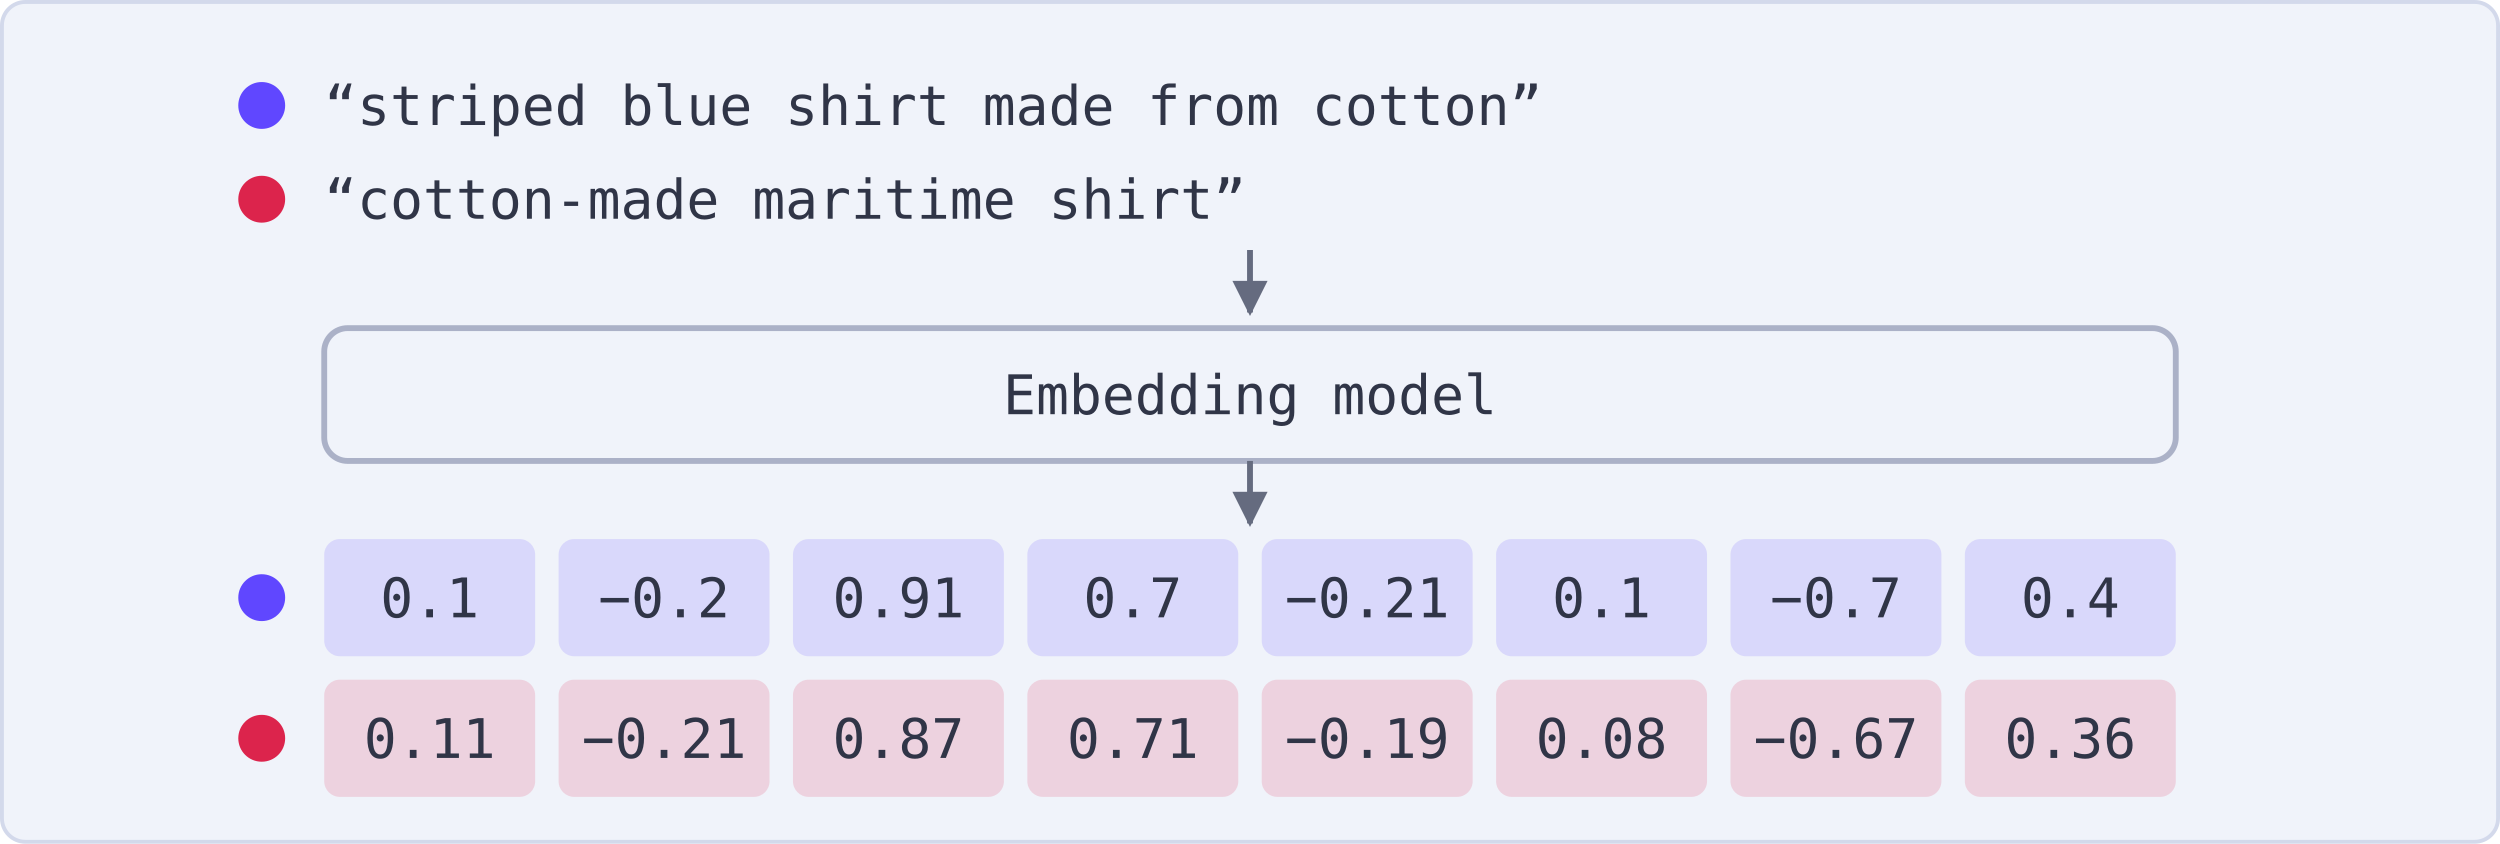
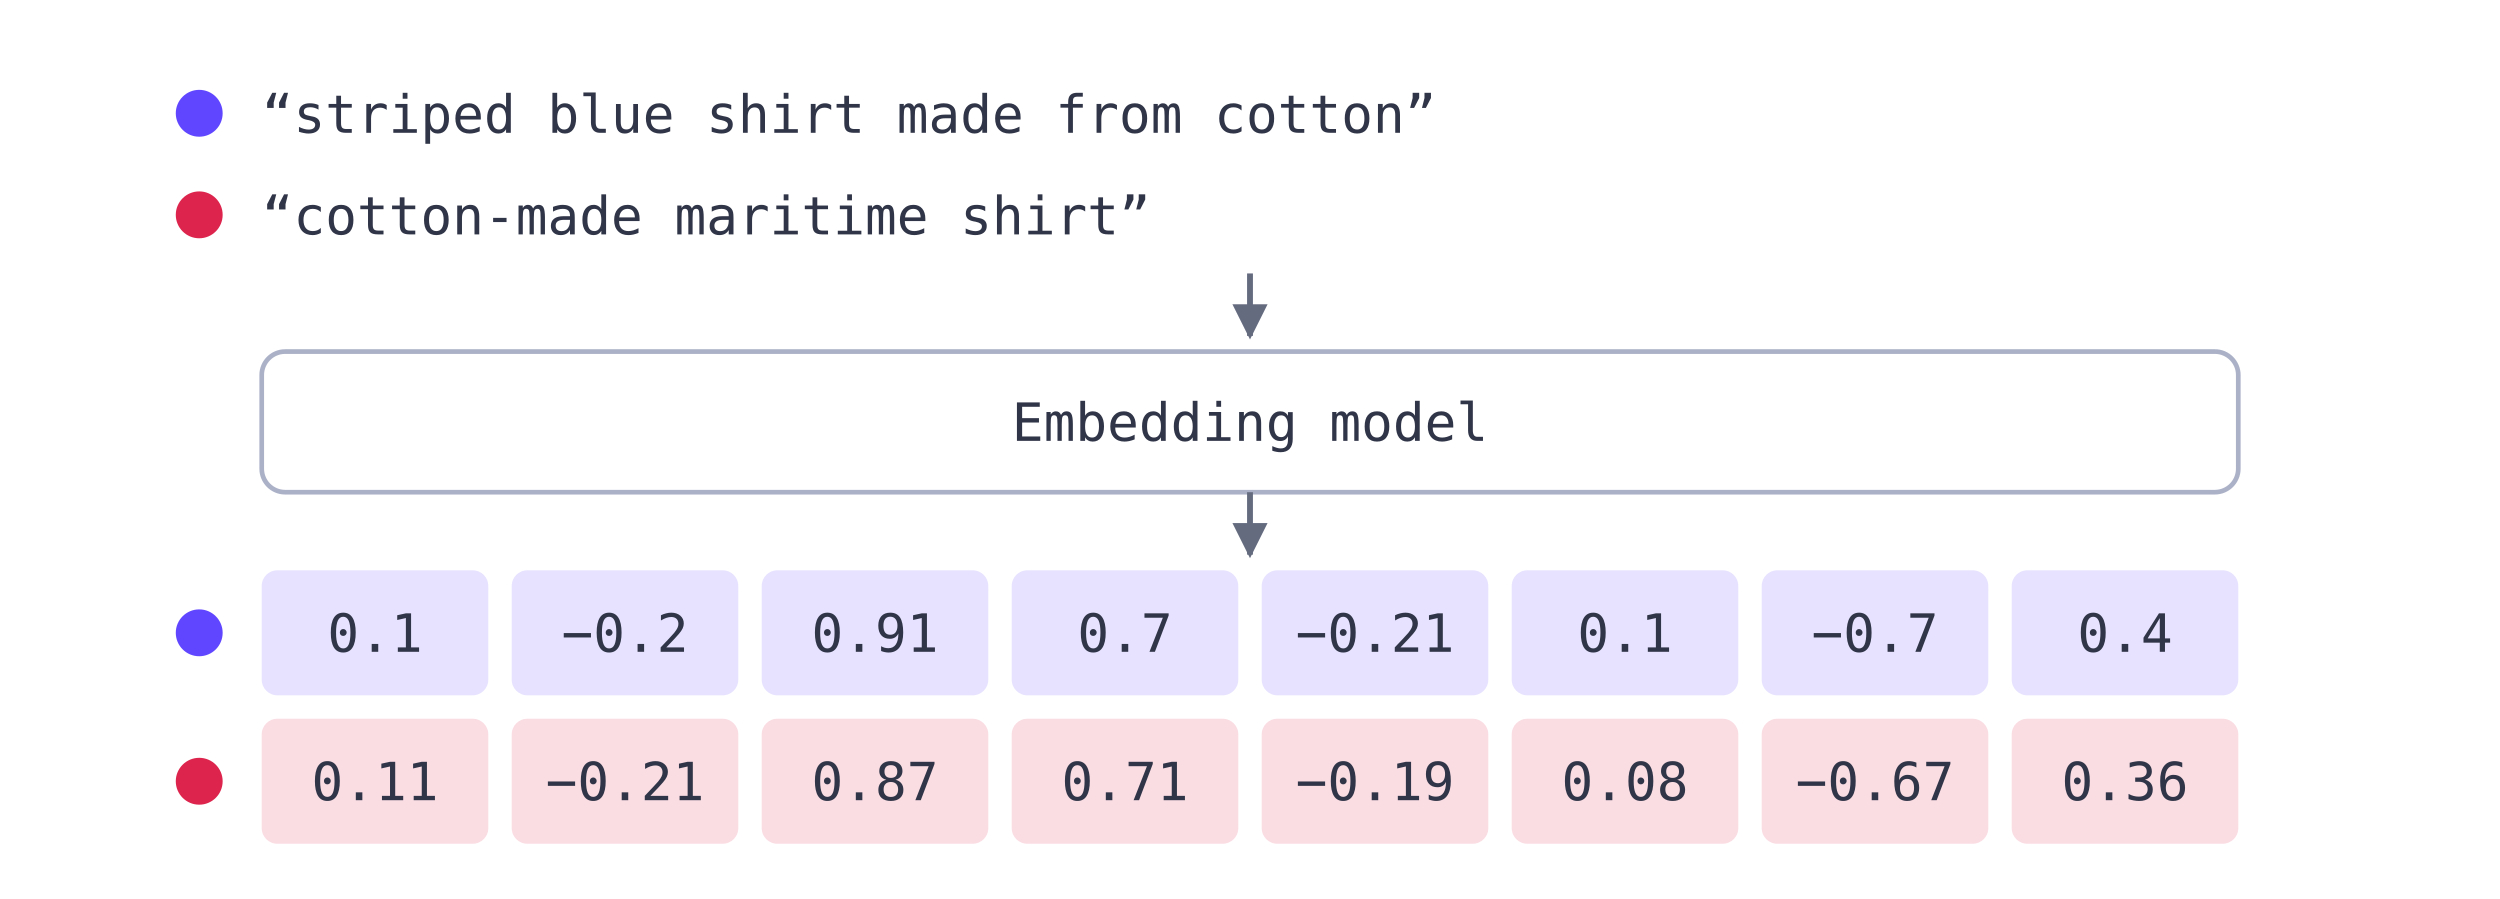
- <svg xmlns="http://www.w3.org/2000/svg" viewBox="0 0 640 216" role="img" aria-labelledby="description">
+ <svg xmlns="http://www.w3.org/2000/svg" viewBox="0 0 640 230" role="img" aria-labelledby="description">
  <defs>
    <marker id="arrow" viewBox="0 0 10 10" refX="9" refY="5" markerWidth="6" markerHeight="6" orient="auto-start-reverse">
      <path d="M0 0 L10 5 L0 10 Z" fill="#656b7f" />
    </marker>
    <marker id="arrow-accent" viewBox="0 0 10 10" refX="9" refY="5" markerWidth="5" markerHeight="5" orient="auto-start-reverse">
      <path d="M0 0 L10 5 L0 10 Z" fill="#dc244c" />
    </marker>
+     <marker id="arrow-v" viewBox="0 0 10 10" refX="9" refY="5" markerWidth="5" markerHeight="5" orient="auto-start-reverse">
+       <path d="M0 0 L10 5 L0 10 Z" fill="#6047ff" />
+     </marker>
  </defs>
-   <rect x="0.5" y="0.5" width="639" height="215" rx="6" fill="#f0f3fa" stroke="#d3d9eb" stroke-width="1" />
  <g font-family="'Geist Mono', ui-monospace, SFMono-Regular, Menlo, Consolas, monospace">
-     <circle cx="67" cy="27" r="6" fill="#6047ff" />
-     <text x="83" y="32" font-size="14" fill="#303547">“striped blue shirt made from cotton”</text>
-     <circle cx="67" cy="51" r="6" fill="#dc244c" />
-     <text x="83" y="56" font-size="14" fill="#303547">“cotton-made maritime shirt”</text>
-     <path d="M320 64 V80" fill="none" stroke="#656b7f" stroke-width="1.5" marker-end="url(#arrow)" />
-     <rect x="83" y="84" width="474" height="34" rx="6" fill="none" stroke="#abb1c7" stroke-width="1.5" />
-     <text x="320" y="106.04" font-size="14" text-anchor="middle" fill="#303547">Embedding model</text>
-     <path d="M320 118 V134" fill="none" stroke="#656b7f" stroke-width="1.5" marker-end="url(#arrow)" />
-     <circle cx="67" cy="153" r="6" fill="#6047ff" />
-     <rect x="83" y="138" width="54" height="30" rx="4" fill="#6047ff" fill-opacity="0.16" />
-     <text x="110" y="158.04" font-size="14" text-anchor="middle" fill="#303547">0.1</text>
-     <rect x="143" y="138" width="54" height="30" rx="4" fill="#6047ff" fill-opacity="0.16" />
-     <text x="170" y="158.04" font-size="14" text-anchor="middle" fill="#303547">−0.2</text>
-     <rect x="203" y="138" width="54" height="30" rx="4" fill="#6047ff" fill-opacity="0.16" />
-     <text x="230" y="158.04" font-size="14" text-anchor="middle" fill="#303547">0.91</text>
-     <rect x="263" y="138" width="54" height="30" rx="4" fill="#6047ff" fill-opacity="0.16" />
-     <text x="290" y="158.04" font-size="14" text-anchor="middle" fill="#303547">0.7</text>
-     <rect x="323" y="138" width="54" height="30" rx="4" fill="#6047ff" fill-opacity="0.16" />
-     <text x="350" y="158.04" font-size="14" text-anchor="middle" fill="#303547">−0.21</text>
-     <rect x="383" y="138" width="54" height="30" rx="4" fill="#6047ff" fill-opacity="0.16" />
-     <text x="410" y="158.04" font-size="14" text-anchor="middle" fill="#303547">0.1</text>
-     <rect x="443" y="138" width="54" height="30" rx="4" fill="#6047ff" fill-opacity="0.16" />
-     <text x="470" y="158.04" font-size="14" text-anchor="middle" fill="#303547">−0.7</text>
-     <rect x="503" y="138" width="54" height="30" rx="4" fill="#6047ff" fill-opacity="0.16" />
-     <text x="530" y="158.04" font-size="14" text-anchor="middle" fill="#303547">0.4</text>
-     <circle cx="67" cy="189" r="6" fill="#dc244c" />
-     <rect x="83" y="174" width="54" height="30" rx="4" fill="#dc244c" fill-opacity="0.16" />
-     <text x="110" y="194.04" font-size="14" text-anchor="middle" fill="#303547">0.11</text>
-     <rect x="143" y="174" width="54" height="30" rx="4" fill="#dc244c" fill-opacity="0.16" />
-     <text x="170" y="194.04" font-size="14" text-anchor="middle" fill="#303547">−0.21</text>
-     <rect x="203" y="174" width="54" height="30" rx="4" fill="#dc244c" fill-opacity="0.16" />
-     <text x="230" y="194.04" font-size="14" text-anchor="middle" fill="#303547">0.87</text>
-     <rect x="263" y="174" width="54" height="30" rx="4" fill="#dc244c" fill-opacity="0.16" />
-     <text x="290" y="194.04" font-size="14" text-anchor="middle" fill="#303547">0.71</text>
-     <rect x="323" y="174" width="54" height="30" rx="4" fill="#dc244c" fill-opacity="0.16" />
-     <text x="350" y="194.04" font-size="14" text-anchor="middle" fill="#303547">−0.19</text>
-     <rect x="383" y="174" width="54" height="30" rx="4" fill="#dc244c" fill-opacity="0.16" />
-     <text x="410" y="194.04" font-size="14" text-anchor="middle" fill="#303547">0.08</text>
-     <rect x="443" y="174" width="54" height="30" rx="4" fill="#dc244c" fill-opacity="0.16" />
-     <text x="470" y="194.04" font-size="14" text-anchor="middle" fill="#303547">−0.67</text>
-     <rect x="503" y="174" width="54" height="30" rx="4" fill="#dc244c" fill-opacity="0.16" />
-     <text x="530" y="194.04" font-size="14" text-anchor="middle" fill="#303547">0.36</text>
+     <circle cx="51" cy="29" r="6" fill="#6047ff" />
+     <text x="67" y="34" font-size="13.5" fill="#303547">“striped blue shirt made from cotton”</text>
+     <circle cx="51" cy="55" r="6" fill="#dc244c" />
+     <text x="67" y="60" font-size="13.5" fill="#303547">“cotton-made maritime shirt”</text>
+     <path d="M320 70 V86" fill="none" stroke="#656b7f" stroke-width="1.5" marker-end="url(#arrow)" />
+     <rect x="67" y="90" width="506" height="36" rx="6" fill="none" stroke="#abb1c7" stroke-width="1.2" />
+     <text x="320" y="112.86" font-size="13.5" text-anchor="middle" fill="#303547">Embedding model</text>
+     <path d="M320 126 V142" fill="none" stroke="#656b7f" stroke-width="1.5" marker-end="url(#arrow)" />
+     <circle cx="51" cy="162" r="6" fill="#6047ff" />
+     <rect x="67" y="146" width="58" height="32" rx="4" fill="#6047ff" fill-opacity="0.16" />
+     <text x="96" y="166.86" font-size="13.5" text-anchor="middle" fill="#303547">0.1</text>
+     <rect x="131" y="146" width="58" height="32" rx="4" fill="#6047ff" fill-opacity="0.16" />
+     <text x="160" y="166.86" font-size="13.5" text-anchor="middle" fill="#303547">−0.2</text>
+     <rect x="195" y="146" width="58" height="32" rx="4" fill="#6047ff" fill-opacity="0.16" />
+     <text x="224" y="166.86" font-size="13.5" text-anchor="middle" fill="#303547">0.91</text>
+     <rect x="259" y="146" width="58" height="32" rx="4" fill="#6047ff" fill-opacity="0.16" />
+     <text x="288" y="166.86" font-size="13.5" text-anchor="middle" fill="#303547">0.7</text>
+     <rect x="323" y="146" width="58" height="32" rx="4" fill="#6047ff" fill-opacity="0.16" />
+     <text x="352" y="166.86" font-size="13.5" text-anchor="middle" fill="#303547">−0.21</text>
+     <rect x="387" y="146" width="58" height="32" rx="4" fill="#6047ff" fill-opacity="0.16" />
+     <text x="416" y="166.86" font-size="13.5" text-anchor="middle" fill="#303547">0.1</text>
+     <rect x="451" y="146" width="58" height="32" rx="4" fill="#6047ff" fill-opacity="0.16" />
+     <text x="480" y="166.86" font-size="13.5" text-anchor="middle" fill="#303547">−0.7</text>
+     <rect x="515" y="146" width="58" height="32" rx="4" fill="#6047ff" fill-opacity="0.16" />
+     <text x="544" y="166.86" font-size="13.5" text-anchor="middle" fill="#303547">0.4</text>
+     <circle cx="51" cy="200" r="6" fill="#dc244c" />
+     <rect x="67" y="184" width="58" height="32" rx="4" fill="#dc244c" fill-opacity="0.16" />
+     <text x="96" y="204.86" font-size="13.5" text-anchor="middle" fill="#303547">0.11</text>
+     <rect x="131" y="184" width="58" height="32" rx="4" fill="#dc244c" fill-opacity="0.16" />
+     <text x="160" y="204.86" font-size="13.5" text-anchor="middle" fill="#303547">−0.21</text>
+     <rect x="195" y="184" width="58" height="32" rx="4" fill="#dc244c" fill-opacity="0.16" />
+     <text x="224" y="204.86" font-size="13.5" text-anchor="middle" fill="#303547">0.87</text>
+     <rect x="259" y="184" width="58" height="32" rx="4" fill="#dc244c" fill-opacity="0.16" />
+     <text x="288" y="204.86" font-size="13.5" text-anchor="middle" fill="#303547">0.71</text>
+     <rect x="323" y="184" width="58" height="32" rx="4" fill="#dc244c" fill-opacity="0.16" />
+     <text x="352" y="204.86" font-size="13.5" text-anchor="middle" fill="#303547">−0.19</text>
+     <rect x="387" y="184" width="58" height="32" rx="4" fill="#dc244c" fill-opacity="0.16" />
+     <text x="416" y="204.86" font-size="13.5" text-anchor="middle" fill="#303547">0.08</text>
+     <rect x="451" y="184" width="58" height="32" rx="4" fill="#dc244c" fill-opacity="0.16" />
+     <text x="480" y="204.86" font-size="13.5" text-anchor="middle" fill="#303547">−0.67</text>
+     <rect x="515" y="184" width="58" height="32" rx="4" fill="#dc244c" fill-opacity="0.16" />
+     <text x="544" y="204.86" font-size="13.5" text-anchor="middle" fill="#303547">0.36</text>
  </g>
</svg>
